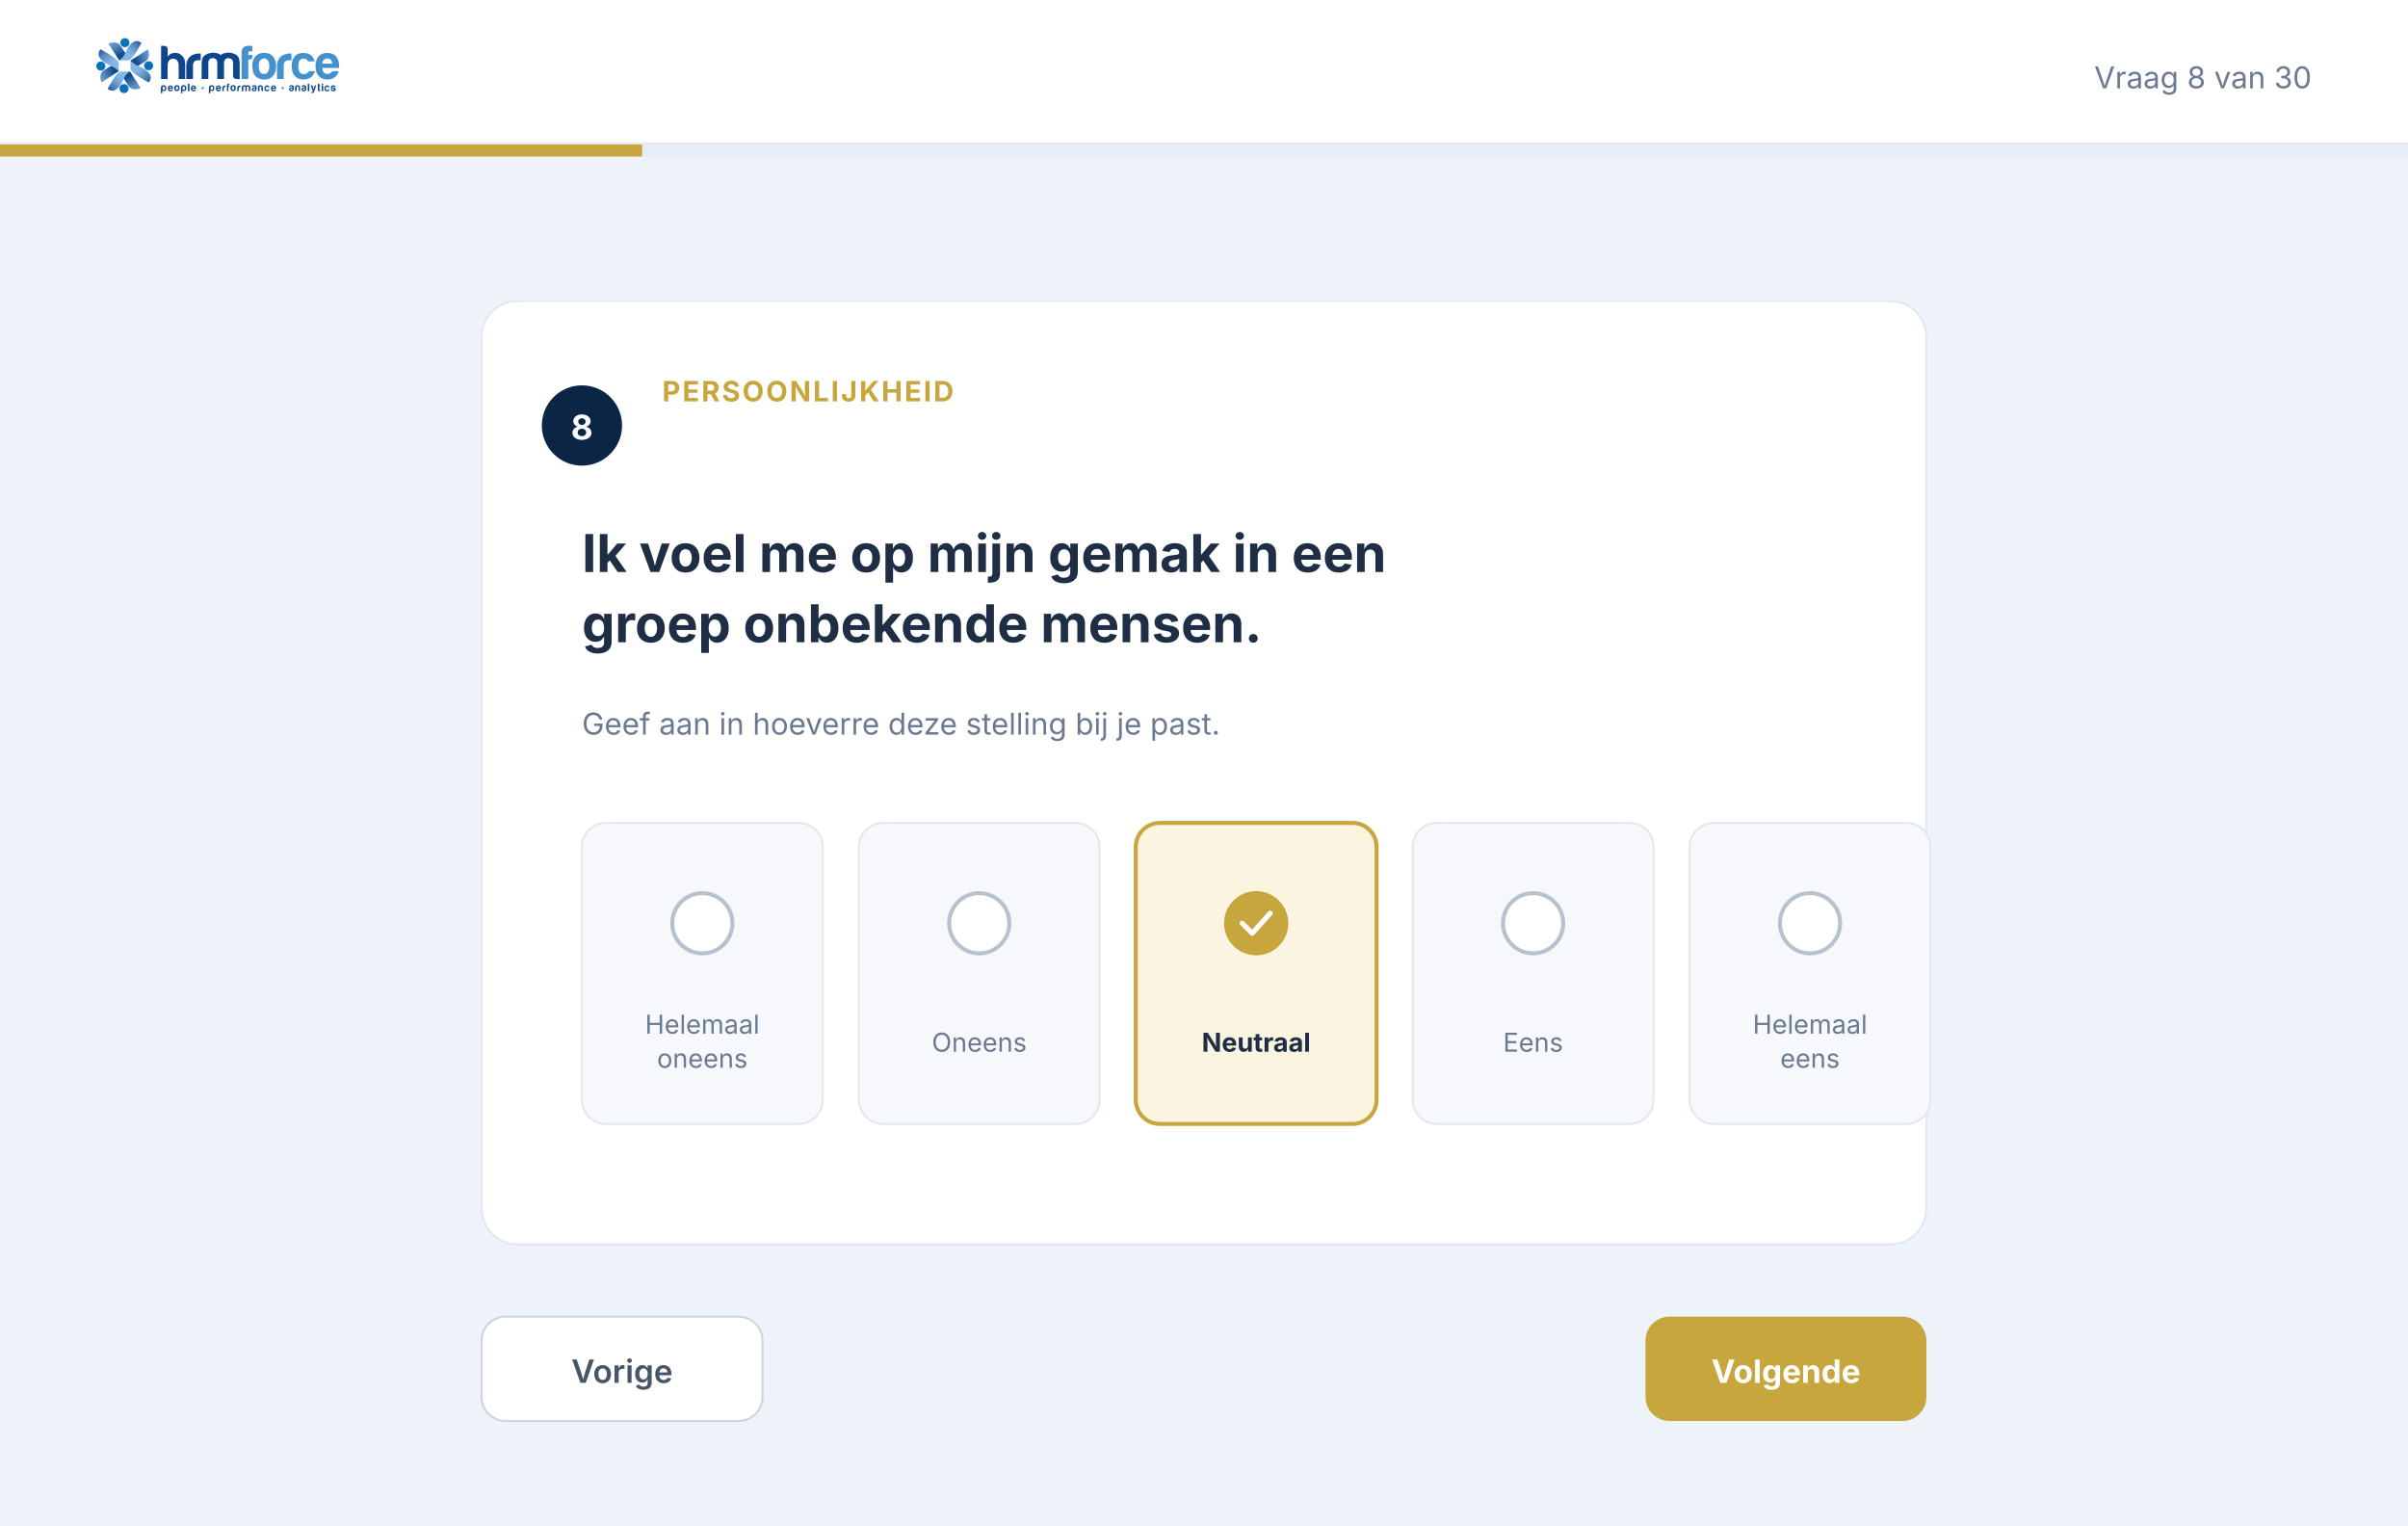
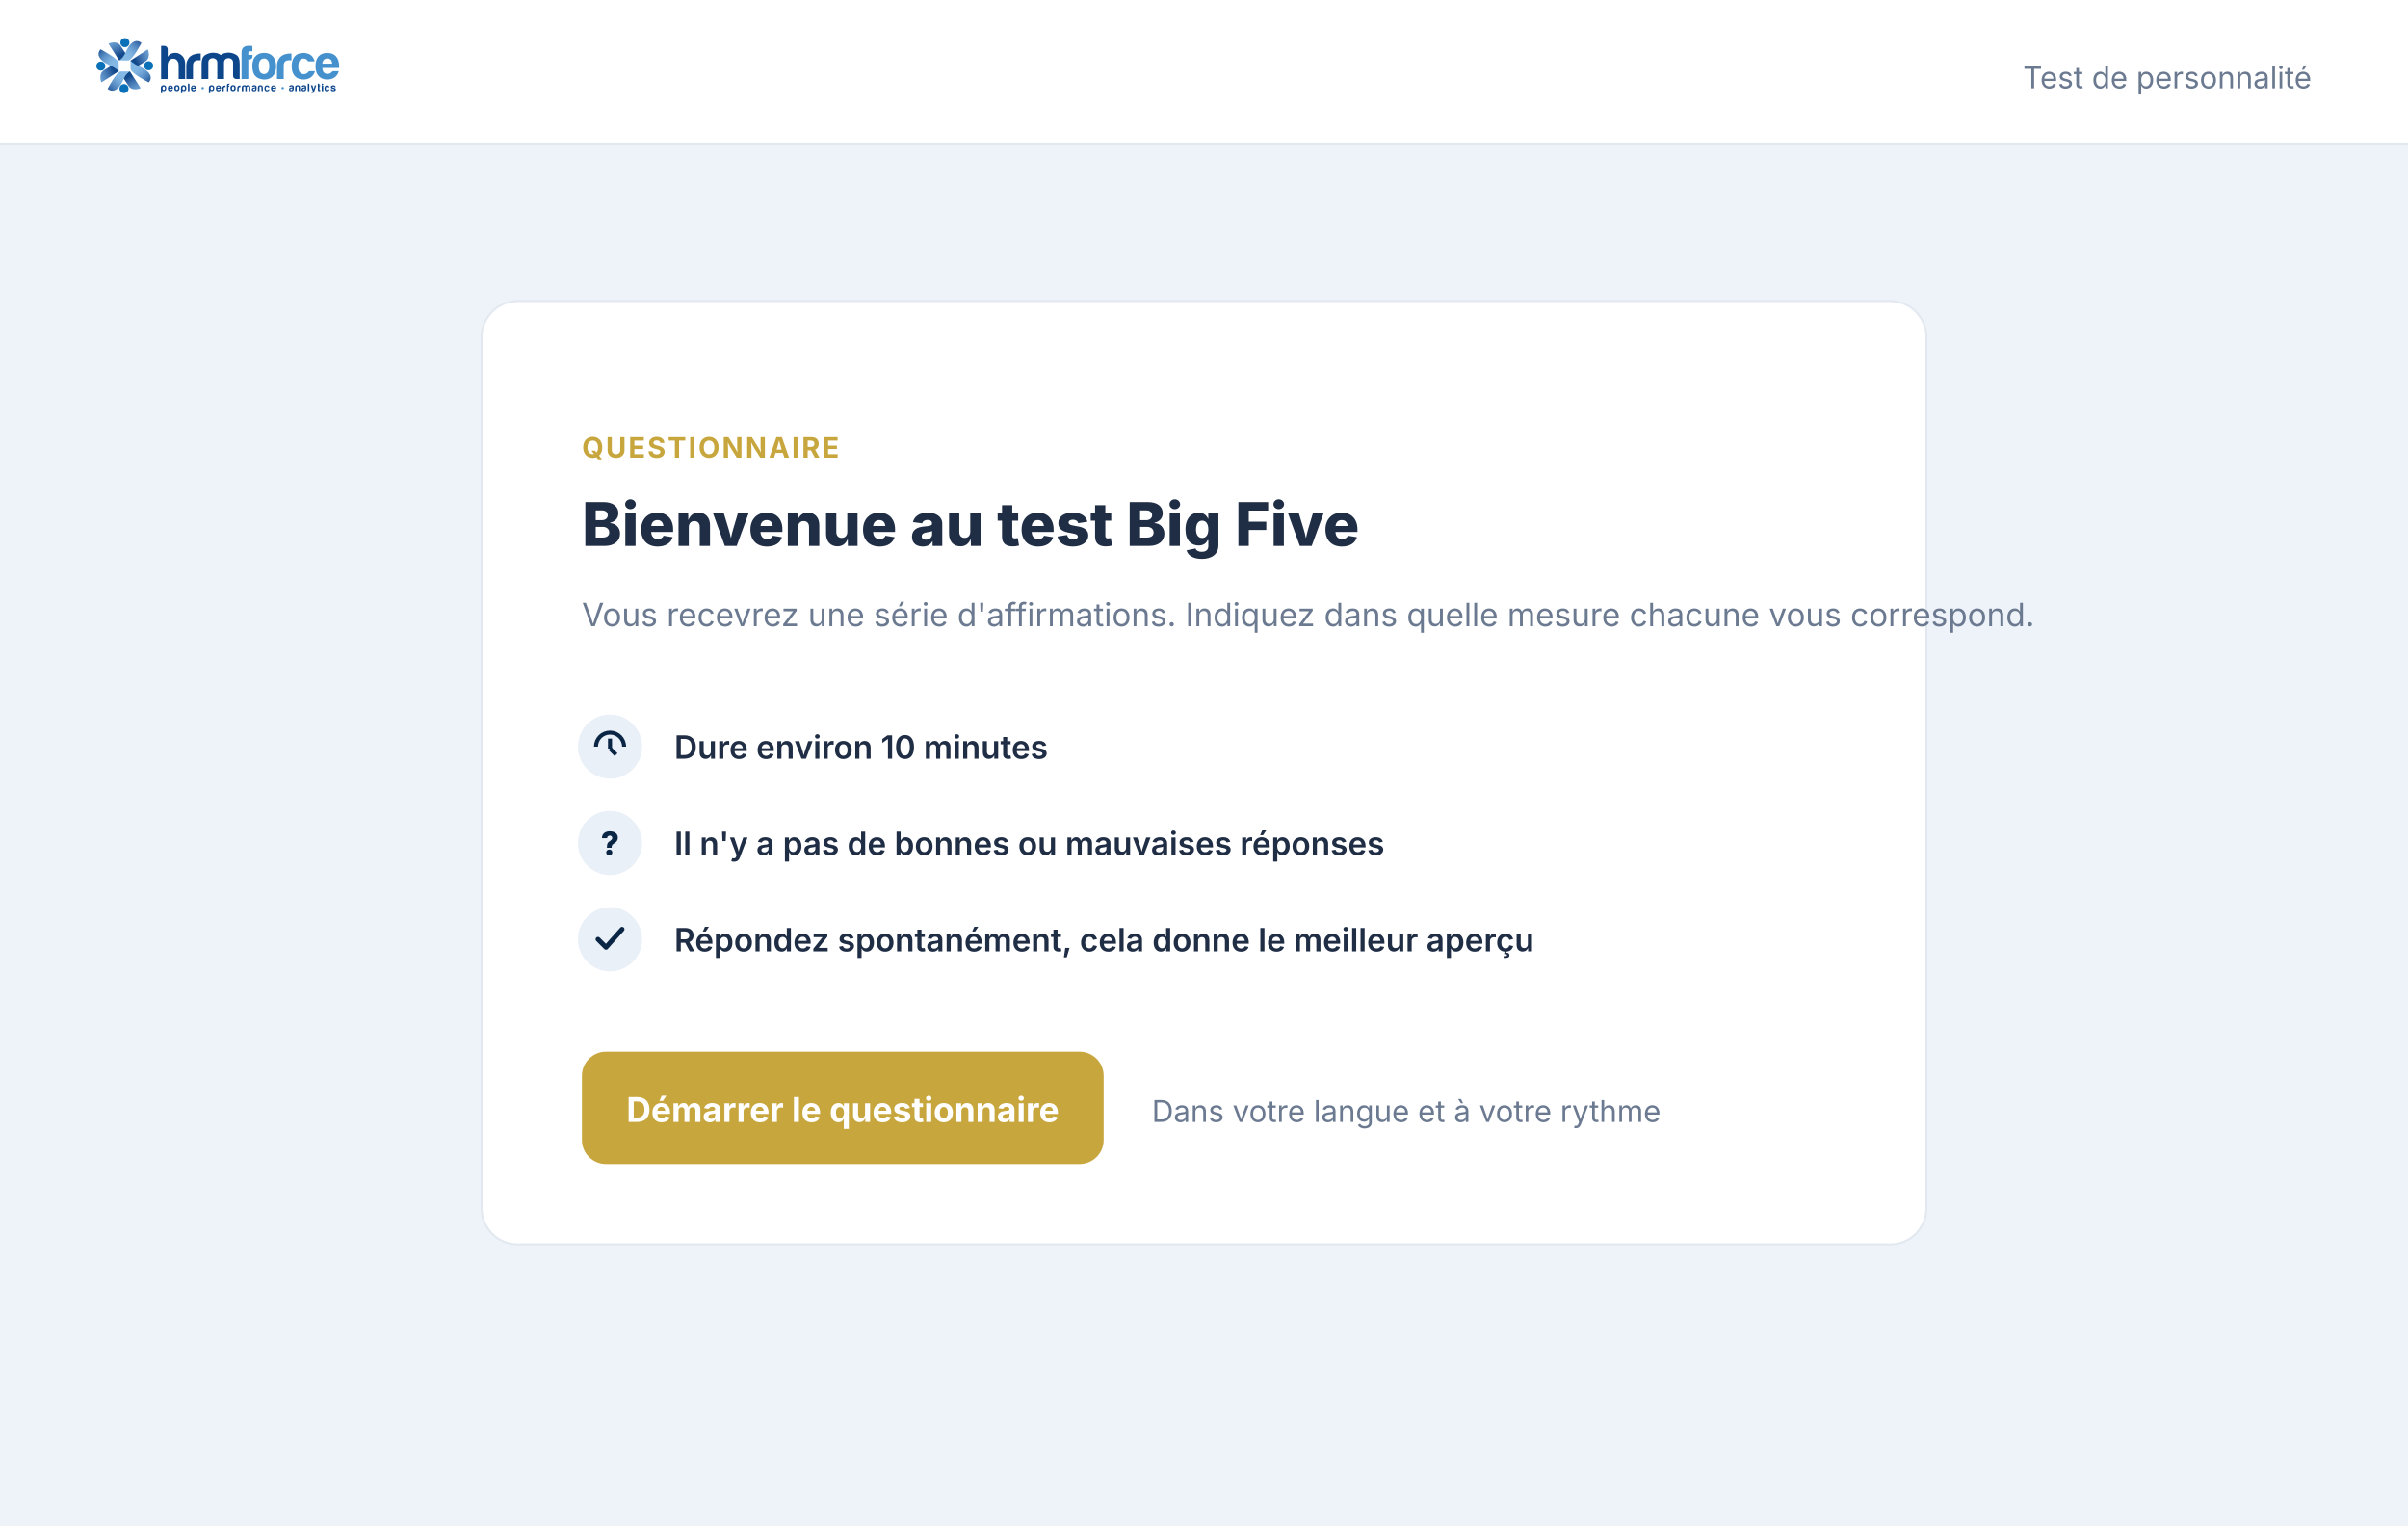
- <svg xmlns="http://www.w3.org/2000/svg" viewBox="0 0 1200 760" font-family="Inter, Segoe UI, Arial, sans-serif" role="img" aria-label="Voorbeeld van het vraagscherm van de hrmforce vragenlijst">
+ <svg xmlns="http://www.w3.org/2000/svg" viewBox="0 0 1200 760" font-family="Inter, Segoe UI, Arial, sans-serif" role="img" aria-label="Exemple de l'écran de démarrage du questionnaire hrmforce">
  <rect width="1200" height="760" fill="#EEF3F9" />
  <rect x="0" y="0" width="1200" height="72" fill="#FFFFFF" />
  <rect x="0" y="71" width="1200" height="1" fill="#E2E8F0" />
  <g transform="translate(48,19) scale(0.55)">
    <style type="text/css"> .st0{fill:#0E468C;} .st1{fill:#4591CE;} .st2{fill:url(#SVGID_1_);} .st3{fill:url(#SVGID_00000041267482969201277320000011676004090900070813_);} .st4{fill:url(#SVGID_00000144306899739107414480000012411539074238491052_);} .st5{fill:url(#SVGID_00000100347349085123008000000009338267687057571459_);} .st6{fill:#0A70B7;} .st7{fill:url(#SVGID_00000059277984011126092460000010400653105938874040_);} .st8{fill:url(#SVGID_00000088833721890740601420000012042617213019863223_);} .st9{fill:url(#SVGID_00000072260808754010315440000013491959279719050657_);} .st10{fill:url(#SVGID_00000000938048071514272790000013602773776282085567_);} </style>
    <g>
      <g>
        <path class="st0" d="M59.9,49.2c0,0.2-0.1,0.3-0.2,0.5c-0.1,0.1-0.3,0.2-0.5,0.2h-0.7V45c0-0.9,0.3-1.5,0.8-1.9 c0.5-0.3,1.1-0.5,1.7-0.5c0.3,0,0.7,0.1,1,0.2c0.3,0.1,0.6,0.3,0.8,0.5c0.4,0.5,0.6,1.2,0.6,2c0,0.8-0.2,1.5-0.6,2 c-0.4,0.5-0.9,0.7-1.5,0.7c-0.3,0-0.6-0.1-0.9-0.2c-0.3-0.1-0.5-0.3-0.6-0.6V49.2z M62.2,45.4c0-0.5-0.1-0.9-0.3-1.2 c-0.2-0.3-0.5-0.4-0.8-0.4c-0.4,0-0.6,0.1-0.8,0.4c-0.2,0.2-0.3,0.6-0.3,1.2c0,0.5,0.1,0.9,0.3,1.1c0.2,0.3,0.5,0.4,0.8,0.4 c0.3,0,0.6-0.1,0.8-0.4C62.1,46.2,62.2,45.9,62.2,45.4z" />
        <path class="st0" d="M68.4,46.4h1c-0.1,0.5-0.4,1-0.8,1.3c-0.4,0.3-0.9,0.5-1.5,0.5c-0.7,0-1.3-0.2-1.7-0.7 c-0.4-0.5-0.6-1.1-0.6-2c0-0.8,0.2-1.5,0.6-2c0.4-0.5,1-0.7,1.7-0.7c0.8,0,1.4,0.2,1.8,0.7c0.4,0.5,0.6,1.2,0.6,2 c0,0.1,0,0.1,0,0.1c0,0,0,0.1,0,0.1c0,0.1,0,0.1,0,0.1h-3.4c0,0.4,0.1,0.7,0.3,0.9c0.2,0.2,0.4,0.3,0.8,0.3c0.2,0,0.4,0,0.6-0.1 c0,0,0.1,0,0.1-0.1c0,0,0.1-0.1,0.1-0.1c0,0,0.1-0.1,0.1-0.2C68.2,46.4,68.3,46.4,68.4,46.4z M66.1,44.8h2c0-0.4-0.1-0.6-0.3-0.8 c-0.2-0.2-0.4-0.3-0.7-0.3c-0.3,0-0.5,0.1-0.7,0.3C66.2,44.2,66.1,44.5,66.1,44.8z" />
        <path class="st0" d="M71.4,47.5c-0.3-0.2-0.5-0.6-0.6-1c-0.1-0.4-0.2-0.8-0.2-1.2c0-0.4,0-0.7,0.1-1.1c0.1-0.4,0.3-0.6,0.5-0.9 c0.3-0.4,0.8-0.6,1.3-0.7c0.5-0.1,1,0,1.5,0.1c0.5,0.2,0.9,0.5,1.1,1c0.2,0.4,0.3,0.9,0.3,1.5c0,0.4,0,0.8-0.1,1.1 c-0.1,0.3-0.2,0.6-0.4,0.8c-0.3,0.4-0.7,0.7-1.2,0.8c-0.4,0.1-0.9,0.1-1.3,0C72,47.9,71.7,47.7,71.4,47.5z M72.4,44 c-0.3,0.3-0.4,0.7-0.4,1.3c0,0.6,0.1,1,0.3,1.2c0.1,0.1,0.2,0.2,0.4,0.3c0.2,0.1,0.4,0.1,0.6,0c0.2-0.1,0.4-0.2,0.5-0.4 c0.2-0.2,0.2-0.6,0.3-1.1c0-0.5-0.1-0.8-0.2-1.1c-0.2-0.2-0.3-0.4-0.5-0.5c-0.2-0.1-0.4-0.1-0.6,0C72.6,43.9,72.4,44,72.4,44z" />
        <path class="st0" d="M78.1,49.2c0,0.2-0.1,0.3-0.2,0.5c-0.1,0.1-0.3,0.2-0.5,0.2h-0.7V45c0-0.9,0.3-1.5,0.8-1.9 c0.5-0.3,1.1-0.5,1.7-0.5c0.3,0,0.7,0.1,1,0.2c0.3,0.1,0.6,0.3,0.8,0.5c0.4,0.5,0.6,1.2,0.6,2c0,0.8-0.2,1.5-0.6,2 c-0.4,0.5-0.9,0.7-1.5,0.7c-0.3,0-0.6-0.1-0.9-0.2c-0.3-0.1-0.5-0.3-0.6-0.6V49.2z M80.3,45.4c0-0.5-0.1-0.9-0.3-1.2 c-0.2-0.3-0.5-0.4-0.8-0.4c-0.4,0-0.6,0.1-0.8,0.4c-0.2,0.2-0.3,0.6-0.3,1.2c0,0.5,0.1,0.9,0.3,1.1c0.2,0.3,0.5,0.4,0.8,0.4 c0.3,0,0.6-0.1,0.8-0.4C80.2,46.2,80.3,45.9,80.3,45.4z" />
        <path class="st0" d="M83,41.2h0.7c0.2,0,0.3,0.1,0.5,0.2c0.1,0.1,0.2,0.3,0.2,0.5V48H83V41.2z" />
        <path class="st0" d="M89.3,46.4h1c-0.1,0.5-0.4,1-0.8,1.3c-0.4,0.3-0.9,0.5-1.5,0.5c-0.7,0-1.3-0.2-1.7-0.7 c-0.4-0.5-0.6-1.1-0.6-2c0-0.8,0.2-1.5,0.6-2c0.4-0.5,1-0.7,1.7-0.7c0.8,0,1.4,0.2,1.8,0.7c0.4,0.5,0.6,1.2,0.6,2 c0,0.1,0,0.1,0,0.1c0,0,0,0.1,0,0.1c0,0.1,0,0.1,0,0.1h-3.4c0,0.4,0.1,0.7,0.3,0.9c0.2,0.2,0.4,0.3,0.8,0.3c0.2,0,0.4,0,0.6-0.1 c0,0,0.1,0,0.1-0.1c0,0,0.1-0.1,0.1-0.1c0,0,0.1-0.1,0.1-0.2C89,46.4,89.1,46.4,89.3,46.4z M86.9,44.8h2c0-0.4-0.1-0.6-0.3-0.8 c-0.2-0.2-0.4-0.3-0.7-0.3c-0.3,0-0.5,0.1-0.7,0.3C87,44.2,86.9,44.5,86.9,44.8z" />
        <path class="st1" d="M95.3,45.3c0-0.6,0.5-1.1,1.1-1.1s1.1,0.5,1.1,1c0,0.6-0.5,1.1-1.1,1.1C95.7,46.4,95.3,45.9,95.3,45.3z" />
        <path class="st0" d="M103.4,49.2c0,0.2-0.1,0.3-0.2,0.5s-0.3,0.2-0.5,0.2h-0.7V45c0-0.9,0.3-1.5,0.8-1.9c0.5-0.3,1.1-0.5,1.7-0.5 c0.3,0,0.7,0.1,1,0.2c0.3,0.1,0.6,0.3,0.8,0.5c0.4,0.5,0.6,1.2,0.6,2c0,0.8-0.2,1.5-0.6,2c-0.4,0.5-0.9,0.7-1.5,0.7 c-0.3,0-0.6-0.1-0.9-0.2c-0.3-0.1-0.5-0.3-0.6-0.6V49.2z M105.7,45.4c0-0.5-0.1-0.9-0.3-1.2c-0.2-0.3-0.5-0.4-0.8-0.4 c-0.4,0-0.6,0.1-0.8,0.4c-0.2,0.2-0.3,0.6-0.3,1.2c0,0.5,0.1,0.9,0.3,1.1c0.2,0.3,0.5,0.4,0.8,0.4c0.3,0,0.6-0.1,0.8-0.4 C105.6,46.2,105.7,45.9,105.7,45.4z" />
        <path class="st0" d="M111.9,46.4h1c-0.1,0.5-0.4,1-0.8,1.3c-0.4,0.3-0.9,0.5-1.5,0.5c-0.7,0-1.3-0.2-1.7-0.7 c-0.4-0.5-0.6-1.1-0.6-2c0-0.8,0.2-1.5,0.6-2c0.4-0.5,1-0.7,1.7-0.7c0.8,0,1.4,0.2,1.8,0.7c0.4,0.5,0.6,1.2,0.6,2 c0,0.1,0,0.1,0,0.1c0,0,0,0.1,0,0.1c0,0.1,0,0.1,0,0.1h-3.4c0,0.4,0.1,0.7,0.3,0.9c0.2,0.2,0.4,0.3,0.8,0.3c0.2,0,0.4,0,0.6-0.1 c0,0,0.1,0,0.1-0.1c0,0,0.1-0.1,0.1-0.1c0,0,0.1-0.1,0.1-0.2C111.6,46.4,111.8,46.4,111.9,46.4z M109.6,44.8h2 c0-0.4-0.1-0.6-0.3-0.8c-0.2-0.2-0.4-0.3-0.7-0.3c-0.3,0-0.5,0.1-0.7,0.3C109.7,44.2,109.6,44.5,109.6,44.8z" />
        <path class="st0" d="M114.2,48v-2.5c0-0.5,0.1-0.9,0.2-1.3c0.2-0.3,0.4-0.6,0.6-0.8c0.2-0.2,0.5-0.3,0.9-0.4 c0.3-0.1,0.7-0.1,1-0.1c0,0,0.1,0,0.1,0c0,0,0.1,0,0.1,0v1.4h-0.5c-0.4,0-0.7,0.1-0.8,0.3c-0.2,0.2-0.3,0.5-0.3,0.9V48H114.2z" />
        <path class="st0" d="M118.4,48v-5.4c0-0.5,0.1-0.8,0.4-1.1c0.2-0.2,0.6-0.3,1.2-0.3c0.1,0,0.2,0,0.3,0c0.1,0,0.3,0,0.3,0v1.1h-0.4 c-0.2,0-0.3,0-0.4,0.1c-0.1,0.1-0.1,0.2-0.1,0.3v0.4h0.8v0.3c0,0.2-0.1,0.4-0.2,0.5c-0.1,0.1-0.3,0.2-0.5,0.2h-0.2V48H118.4z" />
        <path class="st0" d="M122.3,47.5c-0.3-0.2-0.5-0.6-0.6-1c-0.1-0.4-0.2-0.8-0.2-1.2c0-0.4,0-0.7,0.1-1.1c0.1-0.4,0.3-0.6,0.5-0.9 c0.3-0.4,0.8-0.6,1.3-0.7c0.5-0.1,1,0,1.5,0.1c0.5,0.2,0.9,0.5,1.1,1c0.2,0.4,0.3,0.9,0.3,1.5c0,0.4,0,0.8-0.1,1.1 c-0.1,0.3-0.2,0.6-0.4,0.8c-0.3,0.4-0.7,0.7-1.2,0.8c-0.4,0.1-0.9,0.1-1.3,0C123,47.9,122.6,47.7,122.3,47.5z M123.3,44 c-0.3,0.3-0.4,0.7-0.4,1.3c0,0.6,0.1,1,0.3,1.2c0.1,0.1,0.2,0.2,0.4,0.3c0.2,0.1,0.4,0.1,0.6,0c0.2-0.1,0.4-0.2,0.5-0.4 c0.2-0.2,0.2-0.6,0.3-1.1c0-0.5-0.1-0.8-0.2-1.1c-0.2-0.2-0.3-0.4-0.5-0.5c-0.2-0.1-0.4-0.1-0.6,0C123.5,43.9,123.4,44,123.3,44z" />
        <path class="st0" d="M127.7,48v-2.5c0-0.5,0.1-0.9,0.2-1.3c0.2-0.3,0.4-0.6,0.6-0.8c0.2-0.2,0.5-0.3,0.9-0.4s0.7-0.1,1-0.1 c0,0,0.1,0,0.1,0s0.1,0,0.1,0v1.4h-0.5c-0.4,0-0.7,0.1-0.8,0.3c-0.2,0.2-0.3,0.5-0.3,0.9V48H127.7z" />
        <path class="st0" d="M136.3,48H135v-3.1v-0.3c0-0.3-0.1-0.5-0.3-0.7c-0.2-0.1-0.4-0.2-0.6-0.2c-0.2,0-0.4,0.1-0.6,0.2 c-0.2,0.1-0.3,0.4-0.3,0.7V48h-1.4v-3.1c0-0.9,0.2-1.5,0.7-1.8c0.5-0.3,1-0.5,1.5-0.5c0.3,0,0.6,0,0.9,0.1 c0.3,0.1,0.5,0.2,0.8,0.4c0.2-0.2,0.4-0.3,0.7-0.4c0.3-0.1,0.5-0.1,0.8-0.1c0.6,0,1.1,0.2,1.6,0.5c0.5,0.3,0.7,0.9,0.7,1.8V48 h-0.7c-0.2,0-0.4-0.1-0.5-0.2c-0.1-0.1-0.2-0.3-0.2-0.5v-2.7c0-0.3-0.1-0.5-0.3-0.7c-0.2-0.1-0.4-0.2-0.6-0.2 c-0.2,0-0.4,0.1-0.6,0.2c-0.2,0.1-0.3,0.4-0.3,0.7v0.3V48z" />
        <path class="st0" d="M144.3,47.8c-0.3,0.1-0.6,0.2-0.9,0.3c-0.3,0-0.6,0-0.8,0c-0.5,0-0.9-0.1-1.2-0.4c-0.4-0.3-0.5-0.7-0.5-1.3 c0-0.5,0.2-0.9,0.5-1.2c0.3-0.2,0.7-0.4,1.2-0.5c0.1,0,0.1,0,0.2,0c0.1,0,0.2,0,0.3,0c0.6-0.1,0.9-0.2,0.9-0.5 c0-0.2-0.1-0.3-0.3-0.4c-0.2-0.1-0.4-0.1-0.6-0.1c-0.2,0-0.3,0-0.5,0.1c-0.1,0.1-0.2,0.2-0.3,0.3H141c0.1-0.4,0.2-0.7,0.5-1 c0.4-0.3,0.9-0.5,1.5-0.5c0.7,0,1.3,0.1,1.6,0.4c0.4,0.3,0.6,0.6,0.6,1.1v1.8c0,0.5-0.1,0.9-0.3,1.2 C144.8,47.4,144.6,47.6,144.3,47.8z M144,45.3c-0.2,0.1-0.4,0.2-0.8,0.3l-0.5,0.1c-0.2,0.1-0.4,0.2-0.5,0.3 c-0.1,0.1-0.1,0.3-0.1,0.4c0,0.2,0.1,0.4,0.2,0.5c0.1,0.1,0.3,0.2,0.5,0.2c0.4,0,0.7-0.1,0.9-0.3c0.2-0.2,0.3-0.5,0.3-0.9V45.3z" />
        <path class="st0" d="M151,48h-0.7c-0.2,0-0.4-0.1-0.5-0.2c-0.1-0.1-0.2-0.3-0.2-0.5v-2.7c0-0.3-0.1-0.5-0.3-0.7 c-0.2-0.1-0.4-0.2-0.6-0.2c-0.2,0-0.4,0.1-0.6,0.2c-0.2,0.1-0.3,0.4-0.3,0.7V48h-1.4v-3.1c0-0.9,0.2-1.5,0.7-1.8 c0.5-0.3,1-0.5,1.5-0.5c0.6,0,1.1,0.2,1.6,0.5c0.5,0.3,0.7,0.9,0.7,1.8V48z" />
        <path class="st0" d="M155.9,46.4h1c-0.1,0.5-0.4,1-0.8,1.3c-0.4,0.3-0.9,0.5-1.5,0.5c-0.7,0-1.3-0.2-1.7-0.7 c-0.4-0.5-0.6-1.1-0.6-2c0-0.8,0.2-1.5,0.6-2c0.4-0.5,1-0.7,1.7-0.7c0.8,0,1.4,0.2,1.8,0.7c0.2,0.3,0.4,0.6,0.5,1h-1.4 c-0.1-0.1-0.1-0.2-0.2-0.3c-0.2-0.2-0.4-0.3-0.7-0.3c-0.3,0-0.5,0.1-0.7,0.3c-0.2,0.3-0.4,0.7-0.4,1.3s0.1,1,0.4,1.3 c0.2,0.2,0.4,0.3,0.8,0.3c0.2,0,0.4,0,0.6-0.1c0,0,0.1,0,0.1-0.1c0,0,0.1-0.1,0.1-0.1c0,0,0.1-0.1,0.2-0.2 C155.7,46.4,155.8,46.4,155.9,46.4z" />
        <path class="st0" d="M161.8,46.4h1c-0.1,0.5-0.4,1-0.8,1.3c-0.4,0.3-0.9,0.5-1.5,0.5c-0.7,0-1.3-0.2-1.7-0.7 c-0.4-0.5-0.6-1.1-0.6-2c0-0.8,0.2-1.5,0.6-2c0.4-0.5,1-0.7,1.7-0.7c0.8,0,1.4,0.2,1.8,0.7c0.4,0.5,0.6,1.2,0.6,2 c0,0.1,0,0.1,0,0.1c0,0,0,0.1,0,0.1c0,0.1,0,0.1,0,0.1h-3.4c0,0.4,0.1,0.7,0.3,0.9c0.2,0.2,0.4,0.3,0.8,0.3c0.2,0,0.4,0,0.6-0.1 c0,0,0.1,0,0.1-0.1c0,0,0.1-0.1,0.1-0.1c0,0,0.1-0.1,0.1-0.2C161.5,46.4,161.7,46.4,161.8,46.4z M159.5,44.8h2 c0-0.4-0.1-0.6-0.3-0.8c-0.2-0.2-0.4-0.3-0.7-0.3c-0.3,0-0.5,0.1-0.7,0.3C159.6,44.2,159.5,44.5,159.5,44.8z" />
        <path class="st1" d="M167.8,45.3c0-0.6,0.5-1.1,1.1-1.1c0.6,0,1.1,0.5,1.1,1c0,0.6-0.5,1.1-1.1,1.1 C168.3,46.4,167.8,45.9,167.8,45.3z" />
        <path class="st0" d="M178,47.8c-0.3,0.1-0.6,0.2-0.9,0.3c-0.3,0-0.6,0-0.8,0c-0.5,0-0.9-0.1-1.2-0.4c-0.4-0.3-0.5-0.7-0.5-1.3 c0-0.5,0.2-0.9,0.5-1.2c0.3-0.2,0.7-0.4,1.2-0.5c0.1,0,0.1,0,0.2,0c0.1,0,0.2,0,0.3,0c0.6-0.1,0.9-0.2,0.9-0.5 c0-0.2-0.1-0.3-0.3-0.4c-0.2-0.1-0.4-0.1-0.6-0.1c-0.2,0-0.3,0-0.5,0.1s-0.2,0.2-0.3,0.3h-1.3c0.1-0.4,0.2-0.7,0.5-1 c0.4-0.3,0.9-0.5,1.5-0.5c0.7,0,1.3,0.1,1.6,0.4c0.4,0.3,0.6,0.6,0.6,1.1v1.8c0,0.5-0.1,0.9-0.3,1.2 C178.5,47.4,178.2,47.6,178,47.8z M177.6,45.3c-0.2,0.1-0.4,0.2-0.8,0.3l-0.5,0.1c-0.2,0.1-0.4,0.2-0.5,0.3 c-0.1,0.1-0.1,0.3-0.1,0.4c0,0.2,0.1,0.4,0.2,0.5c0.1,0.1,0.3,0.2,0.5,0.2c0.4,0,0.7-0.1,0.9-0.3c0.2-0.2,0.3-0.5,0.3-0.9V45.3z" />
        <path class="st0" d="M184.7,48H184c-0.2,0-0.4-0.1-0.5-0.2c-0.1-0.1-0.2-0.3-0.2-0.5v-2.7c0-0.3-0.1-0.5-0.3-0.7 c-0.2-0.1-0.4-0.2-0.6-0.2c-0.2,0-0.4,0.1-0.6,0.2c-0.2,0.1-0.3,0.4-0.3,0.7V48h-1.4v-3.1c0-0.9,0.2-1.5,0.7-1.8 c0.5-0.3,1-0.5,1.5-0.5c0.6,0,1.1,0.2,1.6,0.5c0.5,0.3,0.7,0.9,0.7,1.8V48z" />
        <path class="st0" d="M189.3,47.8c-0.3,0.1-0.6,0.2-0.9,0.3c-0.3,0-0.6,0-0.8,0c-0.5,0-0.9-0.1-1.2-0.4c-0.4-0.3-0.5-0.7-0.5-1.3 c0-0.5,0.2-0.9,0.5-1.2c0.3-0.2,0.7-0.4,1.2-0.5c0.1,0,0.1,0,0.2,0c0.1,0,0.2,0,0.3,0c0.6-0.1,0.9-0.2,0.9-0.5 c0-0.2-0.1-0.3-0.3-0.4c-0.2-0.1-0.4-0.1-0.6-0.1c-0.2,0-0.3,0-0.5,0.1s-0.2,0.2-0.3,0.3H186c0.1-0.4,0.2-0.7,0.5-1 c0.4-0.3,0.9-0.5,1.5-0.5c0.7,0,1.3,0.1,1.6,0.4c0.4,0.3,0.6,0.6,0.6,1.1v1.8c0,0.5-0.1,0.9-0.3,1.2 C189.8,47.4,189.6,47.6,189.3,47.8z M189,45.3c-0.2,0.1-0.4,0.2-0.8,0.3l-0.5,0.1c-0.2,0.1-0.4,0.2-0.5,0.3 c-0.1,0.1-0.1,0.3-0.1,0.4c0,0.2,0.1,0.4,0.2,0.5c0.1,0.1,0.3,0.2,0.5,0.2c0.4,0,0.7-0.1,0.9-0.3c0.2-0.2,0.3-0.5,0.3-0.9V45.3z" />
        <path class="st0" d="M191.6,41.2h0.7c0.2,0,0.3,0.1,0.5,0.2c0.1,0.1,0.2,0.3,0.2,0.5V48h-1.4V41.2z" />
        <path class="st0" d="M195,49.8v-1.1h0.4c0.3,0,0.5-0.1,0.6-0.2c0.2-0.1,0.2-0.3,0.1-0.6l-1.8-5.2h1.5l1.1,3.7l0.9-3.2 c0.1-0.3,0.3-0.5,0.6-0.5h0.9l-2,5.9c-0.2,0.4-0.4,0.7-0.6,0.9c-0.2,0.2-0.6,0.2-1.2,0.2c0,0-0.1,0-0.1,0s-0.1,0-0.1,0 c0,0-0.1,0-0.1,0C195.1,49.8,195,49.8,195,49.8z" />
        <path class="st0" d="M202.9,48c-0.4,0-0.9,0-1.4,0c-0.5,0-0.8-0.4-0.8-1v-5.8h0.7c0.2,0,0.3,0.1,0.5,0.2c0.1,0.1,0.2,0.3,0.2,0.5 v0.9h0.8V43c0,0.2-0.1,0.4-0.2,0.5c-0.1,0.1-0.3,0.2-0.5,0.2h-0.1v2.9c0,0.2,0.1,0.3,0.4,0.3h0.4V48z" />
        <path class="st0" d="M204.2,41.2h0.7c0.2,0,0.3,0.1,0.5,0.2c0.1,0.1,0.2,0.3,0.2,0.5v0.4h-1.4V41.2z M204.2,42.7h0.7 c0.2,0,0.3,0.1,0.5,0.2c0.1,0.1,0.2,0.3,0.2,0.5V48h-1.4V42.7z" />
        <path class="st0" d="M210.3,46.4h1c-0.1,0.5-0.4,1-0.8,1.3c-0.4,0.3-0.9,0.5-1.5,0.5c-0.7,0-1.3-0.2-1.7-0.7 c-0.4-0.5-0.6-1.1-0.6-2c0-0.8,0.2-1.5,0.6-2c0.4-0.5,1-0.7,1.7-0.7c0.8,0,1.4,0.2,1.8,0.7c0.2,0.3,0.4,0.6,0.5,1h-1.4 c-0.1-0.1-0.1-0.2-0.2-0.3c-0.2-0.2-0.4-0.3-0.7-0.3c-0.3,0-0.5,0.1-0.7,0.3c-0.2,0.3-0.4,0.7-0.4,1.3s0.1,1,0.4,1.3 c0.2,0.2,0.4,0.3,0.8,0.3c0.2,0,0.4,0,0.6-0.1c0,0,0.1,0,0.1-0.1c0,0,0.1-0.1,0.1-0.1c0,0,0.1-0.1,0.2-0.2 C210,46.4,210.1,46.4,210.3,46.4z" />
        <path class="st0" d="M212.4,46.2h1.3c0,0.3,0.1,0.5,0.3,0.6c0.2,0.1,0.5,0.2,0.8,0.2c0.2,0,0.4,0,0.6-0.1c0.2-0.1,0.2-0.2,0.2-0.4 c0-0.2-0.3-0.4-0.8-0.5c-0.2,0-0.4-0.1-0.5-0.1c-0.7-0.2-1.2-0.4-1.4-0.6c-0.3-0.2-0.4-0.5-0.4-0.9c0-0.5,0.2-0.9,0.6-1.2 c0.4-0.3,0.9-0.5,1.5-0.5c0.7,0,1.2,0.2,1.6,0.5c0.4,0.3,0.6,0.8,0.6,1.3H216c-0.2,0-0.4-0.1-0.6-0.3c-0.1-0.1-0.1-0.1-0.2-0.2 c-0.2-0.1-0.4-0.2-0.6-0.2c-0.3,0-0.5,0-0.6,0.1c-0.1,0.1-0.2,0.2-0.2,0.4c0,0.2,0.3,0.4,1,0.5c0.1,0,0.1,0,0.2,0.1 c0.1,0,0.1,0,0.2,0c0.7,0.2,1.1,0.4,1.4,0.6c0.2,0.2,0.4,0.5,0.4,0.9c0,0.6-0.2,1-0.6,1.3c-0.4,0.3-1,0.4-1.8,0.4 c-0.7,0-1.3-0.2-1.7-0.5C212.6,47.3,212.4,46.9,212.4,46.2L212.4,46.2z" />
      </g>
      <g>
        <g>
          <path class="st0" d="M73.3,20.4c-0.9-1.2-2.1-1.8-3.6-1.8c-1.6,0-2.9,0.6-3.8,1.7c-0.9,1.2-1.3,2.8-1.3,4.8v12h-5.9V7h3 c0.8,0,1.5,0.3,2.1,0.9c0.6,0.6,0.9,1.3,0.9,2.1v6.9c1-1.7,2.5-2.9,4.5-3.3c1.9-0.5,3.8-0.3,5.5,0.3c1.6,0.7,3,1.8,4.1,3.3 c1.1,1.5,1.7,3.6,1.7,6.3V37h-5.9V25c0-0.9-0.1-1.7-0.2-2.4C74.2,21.9,73.8,21.1,73.3,20.4z" />
          <path class="st0" d="M81.5,37V25.8c0-2.3,0.3-4.2,1-5.7c0.7-1.5,1.6-2.8,2.8-3.7c1.1-0.9,2.4-1.5,3.9-1.9c1.5-0.4,3-0.6,4.6-0.6 c0.1,0,0.3,0,0.4,0s0.3,0,0.4,0V20h-2c-1.7,0-2.9,0.4-3.8,1.2c-0.8,0.8-1.2,2.1-1.2,3.8v12H81.5z" />
          <path class="st0" d="M115.6,37h-6V23.4v-1.2c0-1.4-0.4-2.4-1.3-3.1c-0.8-0.6-1.8-1-2.8-1c-1,0-2,0.3-2.8,1 c-0.8,0.6-1.2,1.7-1.2,3.1V37h-6.1V23.4c0-4,1-6.6,3.1-8c2.1-1.3,4.4-2.1,6.9-2.2c1.3,0,2.6,0.1,3.9,0.4c1.3,0.3,2.4,0.9,3.5,1.7 c0.9-0.8,1.9-1.3,3.1-1.6c1.2-0.3,2.4-0.5,3.7-0.6c2.6,0,4.9,0.7,7.1,2c2.2,1.3,3.2,4,3.2,8.1V37h-3.1c-0.9,0-1.6-0.3-2.1-0.8 c-0.6-0.6-0.8-1.3-0.8-2.1V22.2c0-1.4-0.4-2.4-1.3-3.1c-0.8-0.6-1.8-1-2.8-1s-2,0.3-2.8,1c-0.8,0.6-1.3,1.7-1.3,3.1v1.2V37z" />
          <path class="st1" d="M131.6,37V13.1c0-2.1,0.6-3.7,1.7-4.7c1-1,2.8-1.5,5.2-1.5c0.6,0,1,0,1.4,0.1c0.6,0,1.1,0,1.5,0.1v4.8h-1.6 c-0.8,0-1.4,0.1-1.7,0.3c-0.3,0.2-0.4,0.7-0.4,1.4v1.6h3.8v1.3c0,0.9-0.3,1.6-0.9,2.1c-0.6,0.6-1.3,0.8-2,0.8h-0.9V37H131.6z" />
          <path class="st1" d="M144.7,34.9c-1.2-1-2.1-2.5-2.6-4.2c-0.5-1.8-0.8-3.6-0.8-5.5c0-1.6,0.2-3.1,0.7-4.7 c0.4-1.6,1.1-2.9,2.1-3.9c1.5-1.7,3.5-2.8,5.9-3.1c2.4-0.3,4.5-0.1,6.5,0.6c2.2,0.9,3.8,2.4,4.9,4.5c1,1.9,1.5,4.2,1.5,6.7 c0,1.9-0.2,3.5-0.6,4.8c-0.4,1.3-0.9,2.5-1.6,3.4c-1.4,1.9-3.2,3.1-5.3,3.6c-1.9,0.5-3.9,0.6-5.8,0.1 C147.4,36.7,145.8,36,144.7,34.9z M148.9,19.6c-1.2,1.3-1.8,3.3-1.7,6c0.1,2.7,0.6,4.5,1.5,5.5c0.3,0.5,1,0.9,1.8,1.2 c0.9,0.3,1.8,0.3,2.7,0.1c0.9-0.3,1.7-0.9,2.4-2c0.7-1,1.1-2.7,1.1-5.1c0-2.1-0.3-3.7-1-4.7c-0.7-1-1.4-1.7-2.3-2 c-0.9-0.3-1.7-0.3-2.6,0S149.3,19.2,148.9,19.6z" />
          <path class="st1" d="M163.7,37V25.8c0-2.3,0.3-4.2,1-5.7c0.7-1.5,1.6-2.8,2.8-3.7c1.1-0.9,2.4-1.5,3.9-1.9c1.5-0.4,3-0.6,4.6-0.6 c0.1,0,0.3,0,0.4,0c0.2,0,0.3,0,0.4,0V20h-2c-1.7,0-2.9,0.4-3.8,1.2c-0.8,0.8-1.2,2.1-1.2,3.8v12H163.7z" />
          <path class="st1" d="M193.7,29.9h4.4c-0.6,2.4-1.9,4.3-3.7,5.6c-1.8,1.3-4.1,2-6.8,2c-3.3,0-5.9-1.1-7.8-3.2 c-1.9-2.1-2.8-5.1-2.8-9c0-3.7,0.9-6.6,2.7-8.7c1.9-2.2,4.5-3.2,7.8-3.2c3.5,0,6.2,1,8.1,3.1c1,1.3,1.8,2.8,2.3,4.5h-6.1 c-0.3-0.6-0.6-1-0.9-1.3c-0.8-0.8-1.8-1.2-3.2-1.2c-1.3,0-2.3,0.4-3.1,1.2c-1,1.2-1.6,3.1-1.6,5.8c0,2.7,0.5,4.6,1.6,5.7 c0.8,0.9,1.9,1.4,3.4,1.4c1,0,1.8-0.2,2.5-0.6c0.2-0.1,0.3-0.2,0.5-0.3c0.1-0.1,0.3-0.3,0.5-0.5c0.1-0.2,0.3-0.4,0.7-0.7 C192.5,30,193,29.9,193.7,29.9z" />
          <path class="st1" d="M215.3,29.9h4.4c-0.6,2.4-1.9,4.3-3.7,5.6c-1.8,1.3-4.1,2-6.8,2c-3.3,0-5.9-1.1-7.8-3.2 c-1.9-2.1-2.8-5.1-2.8-9c0-3.7,0.9-6.6,2.7-8.7c1.9-2.2,4.5-3.2,7.8-3.2c3.5,0,6.2,1,8.1,3.1c1.9,2.2,2.8,5.2,2.8,9 c0,0.2,0,0.4,0,0.6c0,0.2,0,0.3,0,0.3c0,0.3,0,0.5-0.1,0.6h-15.1c0.1,1.8,0.5,3.1,1.3,4c0.8,0.9,1.9,1.4,3.4,1.4 c1,0,1.8-0.2,2.5-0.6c0.2-0.1,0.3-0.2,0.5-0.3c0.1-0.1,0.3-0.3,0.5-0.5c0.1-0.2,0.3-0.4,0.7-0.7C214,30,214.6,29.9,215.3,29.9z M204.8,23.1h8.9c-0.1-1.6-0.5-2.7-1.2-3.5c-0.8-0.8-1.8-1.2-3.2-1.2c-1.3,0-2.3,0.4-3.1,1.2C205.3,20.4,204.9,21.6,204.8,23.1z" />
        </g>
      </g>
      <g>
        <linearGradient id="SVGID_1_" gradientUnits="userSpaceOnUse" x1="269.058" y1="-33.96" x2="244.245" y2="-13.046" gradientTransform="matrix(0.1802 -0.7132 0.719 0.148 5.1692 231.5801)">
          <stop offset="0" style="stop-color:#11498B" />
          <stop offset="0.134" style="stop-color:#2B5E9E" />
          <stop offset="0.323" style="stop-color:#487CB6" />
          <stop offset="0.509" style="stop-color:#6195CA" />
          <stop offset="0.687" style="stop-color:#74A8D9" />
          <stop offset="0.854" style="stop-color:#80B4E2" />
          <stop offset="1" style="stop-color:#84B8E5" />
        </linearGradient>
        <path class="st2" d="M40.2,45.3c0,0-7.2,3.4-10.9-1.8l-5.2-8c0,0,4.9-5.4,6.3-5.4L40.2,45.3z" />
        <linearGradient id="SVGID_00000177453826184911420550000004482426704577864588_" gradientUnits="userSpaceOnUse" x1="277.832" y1="81.513" x2="281.783" y2="109.16" gradientTransform="matrix(-0.4519 -0.553 0.5583 -0.4459 89.9572 238.7165)">
          <stop offset="0" style="stop-color:#11498B" />
          <stop offset="0.134" style="stop-color:#2B5E9E" />
          <stop offset="0.323" style="stop-color:#487CB6" />
          <stop offset="0.509" style="stop-color:#6195CA" />
          <stop offset="0.687" style="stop-color:#74A8D9" />
          <stop offset="0.854" style="stop-color:#80B4E2" />
          <stop offset="1" style="stop-color:#84B8E5" />
        </linearGradient>
        <path style="fill:url(#SVGID_00000177453826184911420550000004482426704577864588_);" d="M10.2,46c0,0,8.1-15.9,12-15.8l8.1,0 c0,0-2.8,0.8-5.5,6.7C24.9,36.8,19,52.6,10.2,46z" />
        <g>
          <linearGradient id="SVGID_00000052093404776364732160000007170217534415376011_" gradientUnits="userSpaceOnUse" x1="130.088" y1="311.549" x2="105.355" y2="332.395" gradientTransform="matrix(-0.1802 0.7132 -0.719 -0.148 269.3591 -31.1578)">
            <stop offset="0" style="stop-color:#11498B" />
            <stop offset="0.134" style="stop-color:#2B5E9E" />
            <stop offset="0.323" style="stop-color:#487CB6" />
            <stop offset="0.509" style="stop-color:#6195CA" />
            <stop offset="0.687" style="stop-color:#74A8D9" />
            <stop offset="0.854" style="stop-color:#80B4E2" />
            <stop offset="1" style="stop-color:#84B8E5" />
          </linearGradient>
          <path style="fill:url(#SVGID_00000052093404776364732160000007170217534415376011_);" d="M11,5c0,0,7.2-3.4,10.9,1.8l5.2,8 c0,0-5,5.4-6.4,5.4L11,5z" />
          <linearGradient id="SVGID_00000087381027486974030150000013365315481581006256_" gradientUnits="userSpaceOnUse" x1="-81.699" y1="190.55" x2="-77.745" y2="218.226" gradientTransform="matrix(0.4519 0.553 -0.5583 0.4459 184.5719 -38.2942)">
            <stop offset="0" style="stop-color:#11498B" />
            <stop offset="0.134" style="stop-color:#2B5E9E" />
            <stop offset="0.323" style="stop-color:#487CB6" />
            <stop offset="0.509" style="stop-color:#6195CA" />
            <stop offset="0.687" style="stop-color:#74A8D9" />
            <stop offset="0.854" style="stop-color:#80B4E2" />
            <stop offset="1" style="stop-color:#84B8E5" />
          </linearGradient>
          <path style="fill:url(#SVGID_00000087381027486974030150000013365315481581006256_);" d="M40.9,4.3c0,0-8,15.8-12,15.9l-8.2,0 c0,0,2.8-0.8,5.5-6.7C26.3,13.4,32.2-2.4,40.9,4.3z" />
          <path class="st6" d="M30,4.1c0,2.3-1.8,4.1-4.1,4.1c-2.3,0-4.1-1.8-4.1-4.1c0-2.3,1.8-4.1,4.1-4.1C28.2,0,30,1.8,30,4.1z" />
        </g>
        <path class="st6" d="M29.2,45.7c0,2.3-1.8,4.1-4.1,4.1c-2.3,0-4.1-1.8-4.1-4.1c0-2.3,1.8-4.1,4.1-4.1 C27.4,41.6,29.2,43.5,29.2,45.7z" />
        <g>
          <linearGradient id="SVGID_00000156580592513644281620000015722594166023263888_" gradientUnits="userSpaceOnUse" x1="208.298" y1="-5.744" x2="182.784" y2="15.761" gradientTransform="matrix(-0.7075 -0.2013 0.1694 -0.7143 183.7788 58.7082)">
            <stop offset="0" style="stop-color:#11498B" />
            <stop offset="0.134" style="stop-color:#2B5E9E" />
            <stop offset="0.323" style="stop-color:#487CB6" />
            <stop offset="0.509" style="stop-color:#6195CA" />
            <stop offset="0.687" style="stop-color:#74A8D9" />
            <stop offset="0.854" style="stop-color:#80B4E2" />
            <stop offset="1" style="stop-color:#84B8E5" />
          </linearGradient>
          <path style="fill:url(#SVGID_00000156580592513644281620000015722594166023263888_);" d="M46.7,10.1c0,0,3.2,7.3-2.1,10.9l-8.2,5 c0,0-5.5-4.4-5.4-5.7L46.7,10.1z" />
          <linearGradient id="SVGID_00000132046858508216288560000012615281538341019794_" gradientUnits="userSpaceOnUse" x1="214.239" y1="46.295" x2="218.128" y2="73.508" gradientTransform="matrix(-0.5955 0.432 -0.457 -0.5745 199.068 -25.3704)">
            <stop offset="0" style="stop-color:#11498B" />
            <stop offset="0.134" style="stop-color:#2B5E9E" />
            <stop offset="0.323" style="stop-color:#487CB6" />
            <stop offset="0.509" style="stop-color:#6195CA" />
            <stop offset="0.687" style="stop-color:#74A8D9" />
            <stop offset="0.854" style="stop-color:#80B4E2" />
            <stop offset="1" style="stop-color:#84B8E5" />
          </linearGradient>
          <path style="fill:url(#SVGID_00000132046858508216288560000012615281538341019794_);" d="M47.5,40.1c0,0-16.7-8.3-16.5-12.6v-7.3 c0,0,0.9,2,7.1,5C38.2,25.1,54.7,31.7,47.5,40.1z" />
          <path class="st6" d="M51.5,25c0-2.3-1.8-4.1-4.1-4.1c-2.3,0-4.1,1.8-4.1,4.1c0,2.3,1.8,4.1,4.1,4.1C49.7,29.1,51.5,27.3,51.5,25z " />
        </g>
        <g>
          <linearGradient id="SVGID_00000162339224336054637460000010430758673179698091_" gradientUnits="userSpaceOnUse" x1="0.575" y1="59.678" x2="-24.953" y2="81.195" gradientTransform="matrix(0.7075 0.2013 -0.1694 0.7143 25.5608 -13.4076)">
            <stop offset="0" style="stop-color:#11498B" />
            <stop offset="0.134" style="stop-color:#2B5E9E" />
            <stop offset="0.323" style="stop-color:#487CB6" />
            <stop offset="0.509" style="stop-color:#6195CA" />
            <stop offset="0.687" style="stop-color:#74A8D9" />
            <stop offset="0.854" style="stop-color:#80B4E2" />
            <stop offset="1" style="stop-color:#84B8E5" />
          </linearGradient>
          <path style="fill:url(#SVGID_00000162339224336054637460000010430758673179698091_);" d="M4.6,40.1c0,0-3.2-7.3,2.1-10.9l8.2-5 c0,0,5.5,4.4,5.4,5.8L4.6,40.1z" />
          <linearGradient id="SVGID_00000137104354660818977830000010000540163225977016_" gradientUnits="userSpaceOnUse" x1="41.772" y1="-74.845" x2="45.668" y2="-47.582" gradientTransform="matrix(0.5955 -0.432 0.457 0.5745 10.2739 70.6707)">
            <stop offset="0" style="stop-color:#11498B" />
            <stop offset="0.134" style="stop-color:#2B5E9E" />
            <stop offset="0.323" style="stop-color:#487CB6" />
            <stop offset="0.509" style="stop-color:#6195CA" />
            <stop offset="0.687" style="stop-color:#74A8D9" />
            <stop offset="0.854" style="stop-color:#80B4E2" />
            <stop offset="1" style="stop-color:#84B8E5" />
          </linearGradient>
          <path style="fill:url(#SVGID_00000137104354660818977830000010000540163225977016_);" d="M3.8,10.1c0,0,16.9,8.7,16.5,12.6l0,7.4 c0,0-1-2.1-7.2-5C13.1,25.1-3.4,18.5,3.8,10.1z" />
          <path class="st6" d="M8.2,25.3c0,2.3-1.8,4.1-4.1,4.1c-2.3,0-4.1-1.8-4.1-4.1c0-2.3,1.8-4.1,4.1-4.1C6.4,21.2,8.2,23,8.2,25.3z" />
        </g>
      </g>
    </g>
  </g>
-   <text x="1152" y="44" text-anchor="end" font-size="15" fill="#6B7A90">Vraag 8 van 30</text>
-   <rect x="0" y="72" width="1200" height="6" fill="#E7EDF4" />
-   <rect x="0" y="72" width="320" height="6" fill="#C8A63E" />
+   <text x="1152" y="44" text-anchor="end" font-size="15" fill="#6B7A90">Test de personnalité</text>
  <rect x="240" y="150" width="720" height="470" rx="18" fill="#FFFFFF" stroke="#E2E8F0" />
-   <circle cx="290" cy="212" r="20" fill="#0B2545" />
-   <text x="290" y="219" text-anchor="middle" font-size="17" font-weight="700" fill="#FFFFFF">8</text>
-   <text x="330" y="200" font-size="14" font-weight="700" letter-spacing="1" fill="#C8A63E">PERSOONLIJKHEID</text>
-   <text x="290" y="285" font-size="26" font-weight="700" fill="#1F2D45">Ik voel me op mijn gemak in een</text>
-   <text x="290" y="320" font-size="26" font-weight="700" fill="#1F2D45">groep onbekende mensen.</text>
-   <text x="290" y="366" font-size="15" fill="#6B7A90">Geef aan in hoeverre deze stelling bij je past.</text>
+   <text x="290" y="228" font-size="14" font-weight="700" letter-spacing="1" fill="#C8A63E">QUESTIONNAIRE</text>
+   <text x="290" y="272" font-size="30" font-weight="800" fill="#1F2D45">Bienvenue au test Big Five</text>
+   <text x="290" y="312" font-size="16" fill="#6B7A90">Vous recevrez une série d'affirmations. Indiquez dans quelle mesure chacune vous correspond.</text>
  <g>
-     <rect x="290" y="410" width="120" height="150" rx="12" fill="#F6F8FB" stroke="#E2E8F0" />
-     <rect x="428" y="410" width="120" height="150" rx="12" fill="#F6F8FB" stroke="#E2E8F0" />
-     <rect x="566" y="410" width="120" height="150" rx="12" fill="#FBF4E1" stroke="#C8A63E" stroke-width="2" />
-     <rect x="704" y="410" width="120" height="150" rx="12" fill="#F6F8FB" stroke="#E2E8F0" />
-     <rect x="842" y="410" width="120" height="150" rx="12" fill="#F6F8FB" stroke="#E2E8F0" />
-     <circle cx="350" cy="460" r="15" fill="#FFFFFF" stroke="#B7C2D0" stroke-width="2" />
-     <circle cx="488" cy="460" r="15" fill="#FFFFFF" stroke="#B7C2D0" stroke-width="2" />
-     <circle cx="626" cy="460" r="15" fill="#C8A63E" stroke="#C8A63E" stroke-width="2" />
-     <path d="M619 460 l5 5 l9 -10" fill="none" stroke="#FFFFFF" stroke-width="2.5" stroke-linecap="round" stroke-linejoin="round" />
-     <circle cx="764" cy="460" r="15" fill="#FFFFFF" stroke="#B7C2D0" stroke-width="2" />
-     <circle cx="902" cy="460" r="15" fill="#FFFFFF" stroke="#B7C2D0" stroke-width="2" />
-     <text x="350" y="515" text-anchor="middle" font-size="13" fill="#6B7A90">Helemaal</text>
-     <text x="350" y="532" text-anchor="middle" font-size="13" fill="#6B7A90">oneens</text>
-     <text x="488" y="524" text-anchor="middle" font-size="13" fill="#6B7A90">Oneens</text>
-     <text x="626" y="524" text-anchor="middle" font-size="13" font-weight="700" fill="#1F2D45">Neutraal</text>
-     <text x="764" y="524" text-anchor="middle" font-size="13" fill="#6B7A90">Eens</text>
-     <text x="902" y="515" text-anchor="middle" font-size="13" fill="#6B7A90">Helemaal</text>
-     <text x="902" y="532" text-anchor="middle" font-size="13" fill="#6B7A90">eens</text>
+     <circle cx="304" cy="372" r="16" fill="#EAF0F8" />
+     <path d="M297 372 a7 7 0 1 1 14 0" fill="none" stroke="#0B2545" stroke-width="2" />
+     <line x1="304" y1="368" x2="304" y2="373" stroke="#0B2545" stroke-width="2" />
+     <line x1="304" y1="373" x2="307" y2="376" stroke="#0B2545" stroke-width="2" />
+     <text x="336" y="378" font-size="16" font-weight="600" fill="#1F2D45">Dure environ 10 minutes</text>
+     <circle cx="304" cy="420" r="16" fill="#EAF0F8" />
+     <text x="304" y="426" text-anchor="middle" font-size="16" font-weight="800" fill="#0B2545">?</text>
+     <text x="336" y="426" font-size="16" font-weight="600" fill="#1F2D45">Il n'y a pas de bonnes ou mauvaises réponses</text>
+     <circle cx="304" cy="468" r="16" fill="#EAF0F8" />
+     <path d="M298 468 l4 4 l8 -9" fill="none" stroke="#0B2545" stroke-width="2.4" stroke-linecap="round" stroke-linejoin="round" />
+     <text x="336" y="474" font-size="16" font-weight="600" fill="#1F2D45">Répondez spontanément, cela donne le meilleur aperçu</text>
  </g>
-   <rect x="240" y="656" width="140" height="52" rx="12" fill="#FFFFFF" stroke="#CBD5E1" />
-   <text x="310" y="689" text-anchor="middle" font-size="16" font-weight="600" fill="#475569">Vorige</text>
-   <rect x="820" y="656" width="140" height="52" rx="12" fill="#C8A63E" />
-   <text x="890" y="689" text-anchor="middle" font-size="16" font-weight="700" fill="#FFFFFF">Volgende</text>
+   <rect x="290" y="524" width="260" height="56" rx="12" fill="#C8A63E" />
+   <text x="420" y="559" text-anchor="middle" font-size="17" font-weight="700" fill="#FFFFFF">Démarrer le questionnaire</text>
+   <text x="574" y="559" font-size="15" fill="#6B7A90">Dans votre langue et à votre rythme</text>
</svg>
